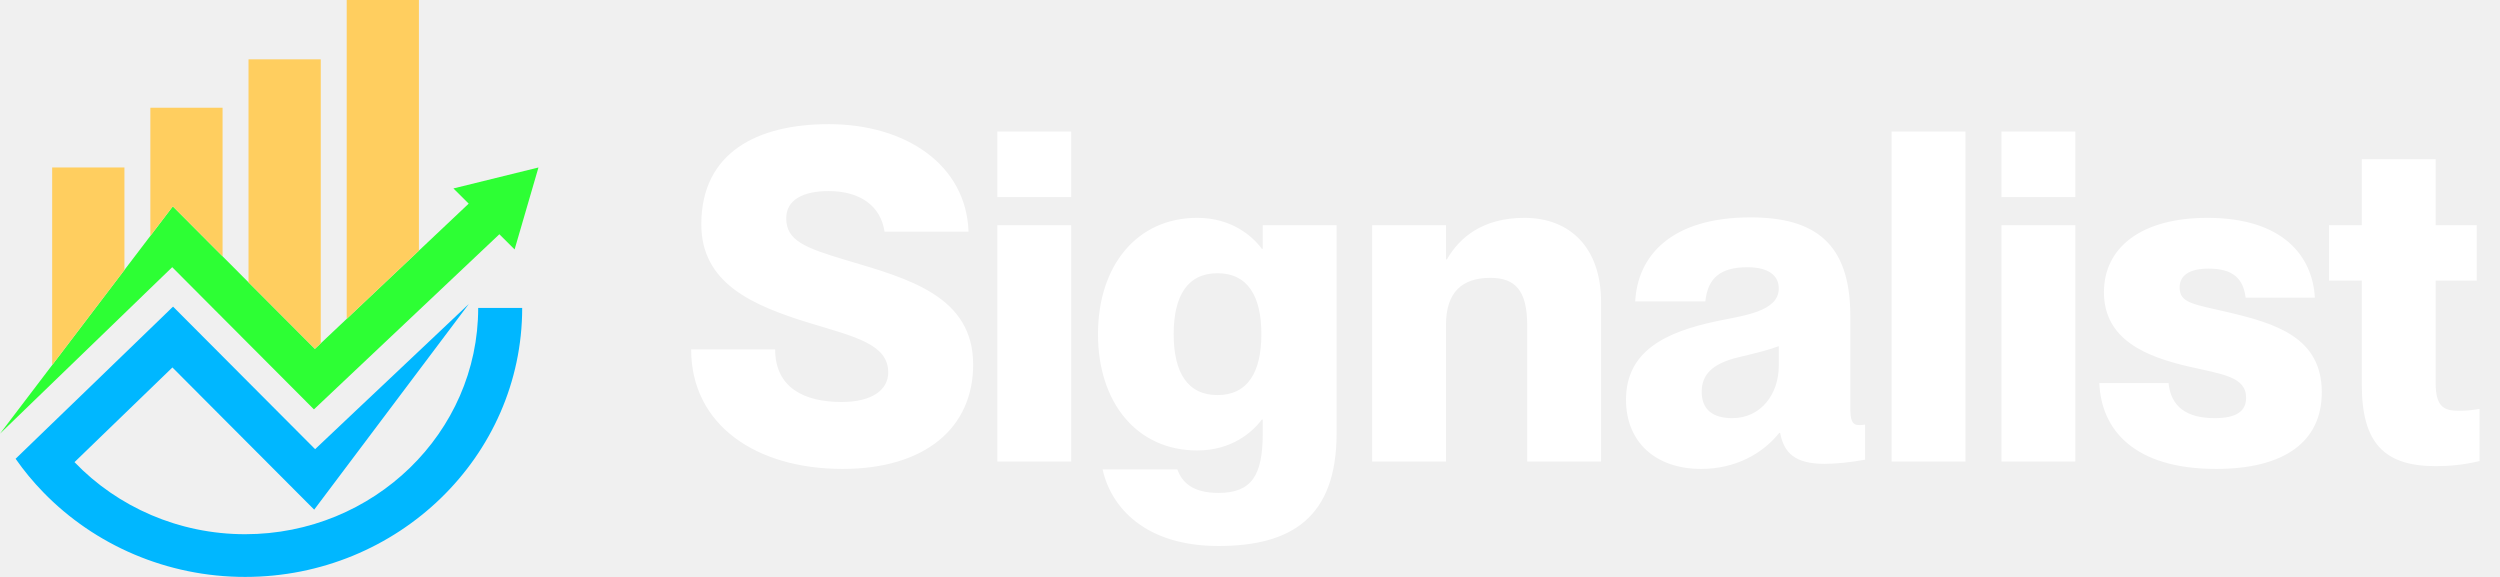
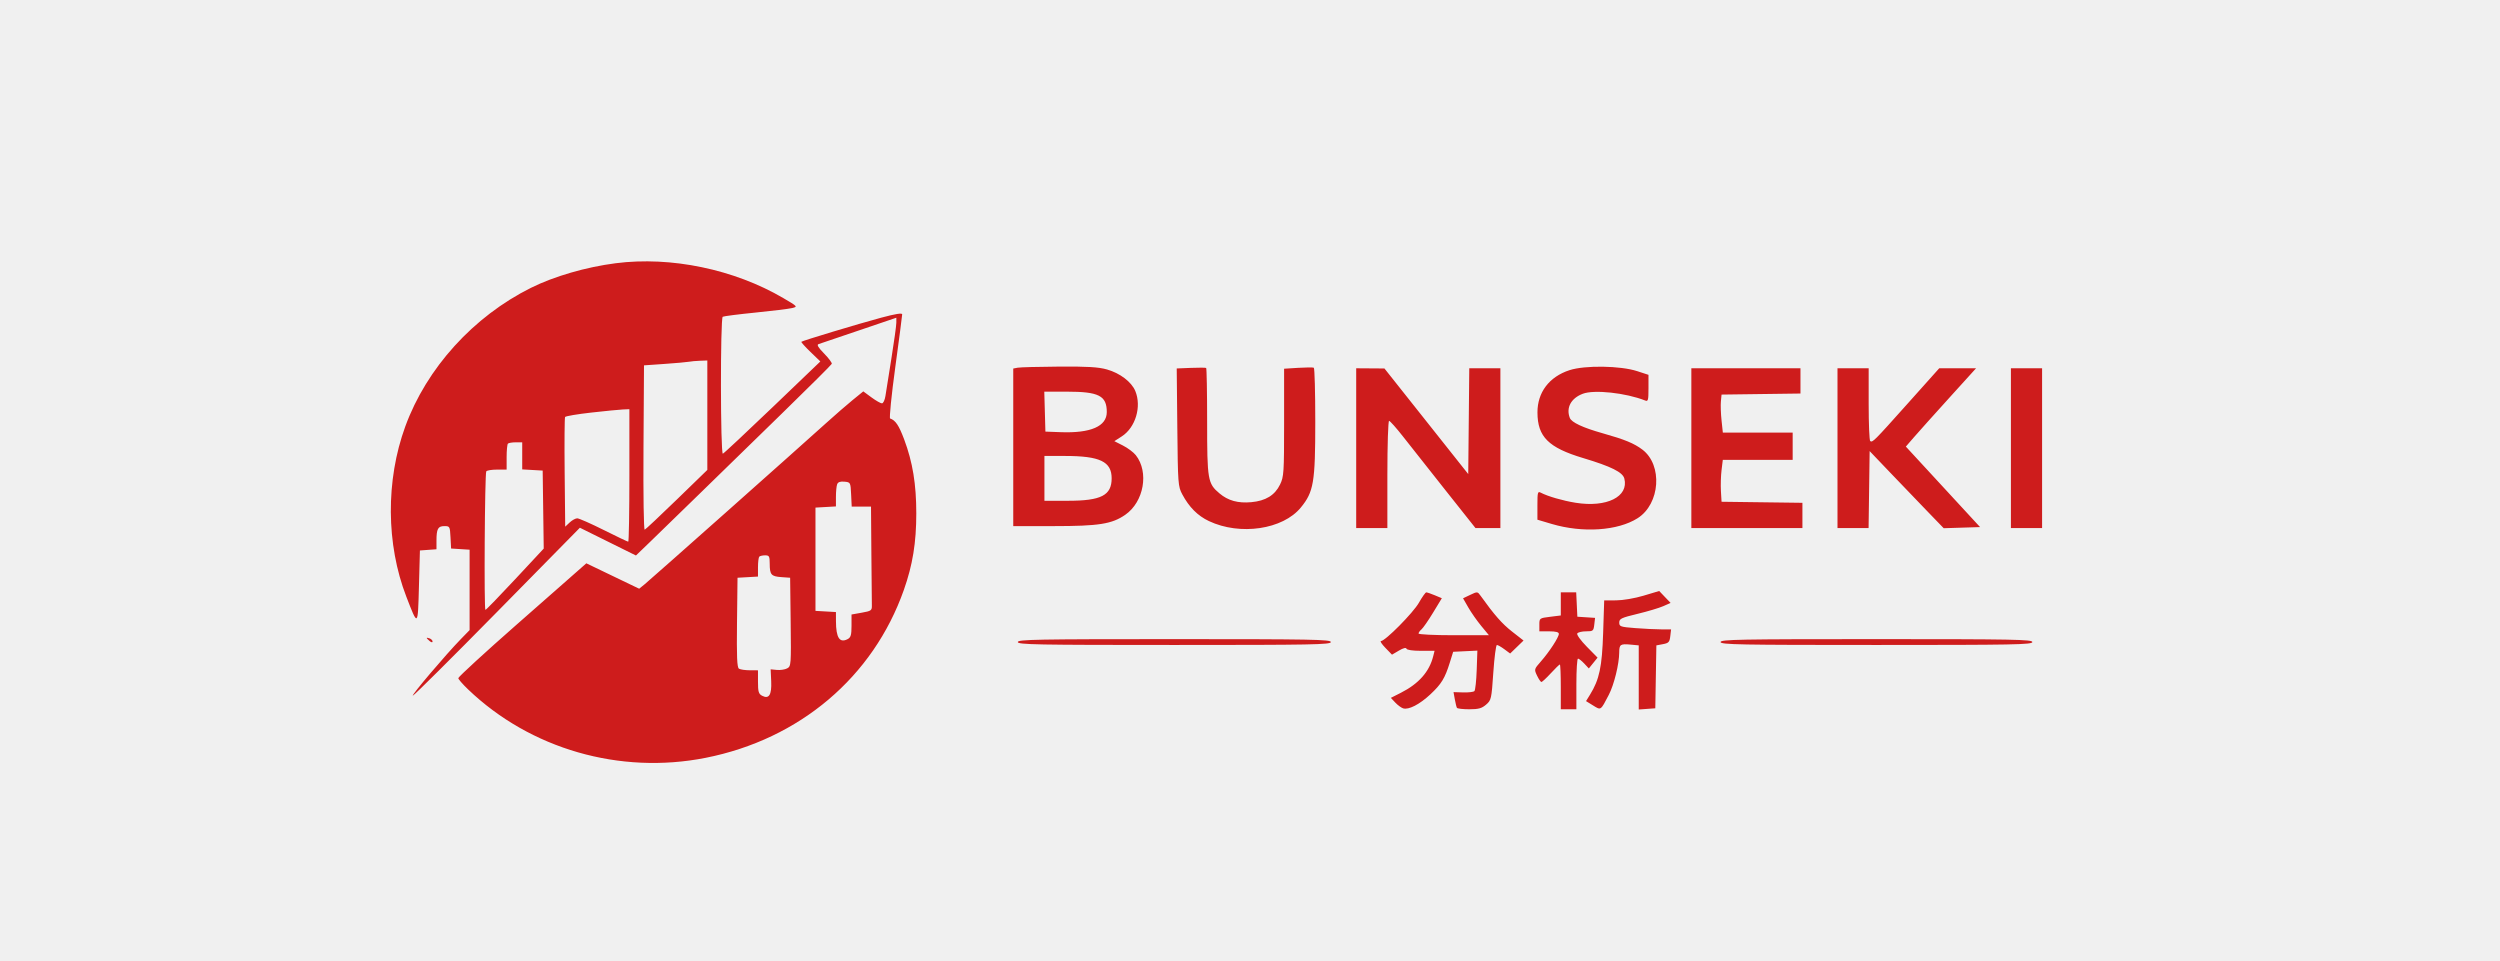
- <svg xmlns="http://www.w3.org/2000/svg" width="130" height="30" viewBox="0 0 130 30" fill="none">
-   <path d="M28 8.709L26.759 12.971L25.967 12.181L21.784 16.132L18.781 18.968L16.325 21.287L14.013 18.968L12.923 17.875L11.574 16.521L11.169 16.116L8.955 13.893L8.104 14.715L7.819 14.99L6.47 16.296L5.117 17.604L3.724 18.95L3.705 18.968L1.711 20.895L0 22.55L2.724 18.968L6.47 14.039L7.819 12.266L8.986 10.73L11.574 13.328L12.68 14.439L12.923 14.681L16.375 18.142L16.68 17.853L18.029 16.58L18.628 16.014L20.372 14.366L21.784 13.033L24.372 10.589L23.578 9.799L28 8.709Z" fill="#2DFF34" />
-   <path d="M6.47 8.709V14.039L2.724 18.968H2.713V8.709H6.47Z" fill="#FFCE5F" />
-   <path d="M27.154 16.014C27.154 23.726 20.692 30 12.745 30C8.69 30 4.918 28.346 2.252 25.599C1.726 25.059 1.244 24.477 0.811 23.856L2.467 22.256L5.13 19.686L5.871 18.968L6.47 18.39L7.819 17.085L8.117 16.797L8.821 16.116L8.934 16.003L8.936 16.005L8.999 15.945L11.574 18.528L12.693 19.652L16.386 23.357L18.639 21.227L20.385 19.58L21.032 18.968L21.784 18.258L24.383 15.802L16.338 26.502L11.18 21.33L8.966 19.108L8.117 19.928L5.13 22.816L3.874 24.031C6.119 26.37 9.311 27.779 12.745 27.779C19.429 27.779 24.866 22.502 24.866 16.014H27.154V16.014Z" fill="#00B7FF" />
-   <path d="M11.574 5.603V13.328L8.986 10.73L7.819 12.266V5.603H11.574Z" fill="#FFCE5F" />
-   <path d="M16.68 3.086V17.853L16.375 18.142L12.923 14.682V3.086H16.68Z" fill="#FFCE5F" />
-   <path d="M21.784 0V13.033L20.372 14.366L18.628 16.014L18.029 16.58V0H21.784Z" fill="#FFCE5F" />
-   <path d="M43.812 24.384C39.324 24.384 35.94 22.104 35.94 18.168H40.308C40.308 20.16 41.82 20.904 43.764 20.904C45.372 20.904 46.188 20.256 46.188 19.368C46.188 17.904 44.484 17.52 42.108 16.8C39.132 15.888 36.468 14.736 36.468 11.664C36.468 7.92 39.396 6.456 43.092 6.456C47.1 6.456 50.244 8.568 50.364 12.048H45.996C45.804 10.728 44.748 9.936 43.092 9.936C41.796 9.936 40.884 10.368 40.884 11.352C40.884 12.504 41.844 12.888 44.028 13.536C47.268 14.496 50.604 15.408 50.604 18.96C50.604 22.248 48.108 24.384 43.812 24.384ZM55.702 10.248H51.862V6.84H55.702V10.248ZM55.702 24H51.862V11.712H55.702V24ZM65.663 12.936V11.712H69.503V22.536C69.503 26.928 67.127 28.392 63.359 28.392C59.543 28.392 57.767 26.376 57.335 24.408H61.223C61.463 25.08 62.015 25.632 63.359 25.632C65.087 25.632 65.663 24.72 65.663 22.536V21.816H65.615C65.135 22.464 64.055 23.424 62.255 23.424C59.111 23.424 57.095 20.928 57.095 17.376C57.095 13.824 59.111 11.328 62.255 11.328C64.055 11.328 65.135 12.288 65.615 12.936H65.663ZM63.311 20.544C64.871 20.544 65.591 19.368 65.591 17.376C65.591 15.384 64.871 14.208 63.311 14.208C61.751 14.208 61.031 15.384 61.031 17.376C61.031 19.368 61.751 20.544 63.311 20.544ZM79.271 11.328C81.647 11.328 83.255 12.888 83.255 15.696V24H79.415V16.92C79.415 15.072 78.767 14.448 77.495 14.448C76.031 14.448 75.191 15.192 75.191 16.896V24H71.351V11.712H75.191V13.488H75.239C75.887 12.36 77.087 11.328 79.271 11.328ZM88.464 24.384C86.064 24.384 84.552 22.968 84.552 20.784C84.552 18.24 86.64 17.256 89.256 16.704C90.6 16.416 92.496 16.224 92.496 15C92.496 14.328 91.968 13.896 90.864 13.896C89.448 13.896 88.8 14.472 88.68 15.672H85.032C85.152 13.32 86.88 11.304 91.032 11.304C94.368 11.304 96.216 12.648 96.216 16.416V21.168C96.216 21.816 96.288 22.104 96.672 22.104C96.768 22.104 96.84 22.104 96.984 22.08V23.904C96.216 24.048 95.424 24.12 94.872 24.12C93.336 24.12 92.76 23.544 92.568 22.512H92.52C91.656 23.592 90.24 24.384 88.464 24.384ZM90.072 21.744C91.608 21.744 92.496 20.448 92.496 19.032V18C91.992 18.192 91.416 18.336 90.408 18.576C88.992 18.912 88.488 19.512 88.488 20.376C88.488 21.312 89.088 21.744 90.072 21.744ZM102.203 24H98.363V6.84H102.203V24ZM107.916 10.248H104.076V6.84H107.916V10.248ZM107.916 24H104.076V11.712H107.916V24ZM115.237 24.384C110.941 24.384 109.261 22.32 109.165 19.92H112.765C112.885 21.144 113.701 21.744 115.165 21.744C116.293 21.744 116.797 21.384 116.797 20.688C116.797 19.584 115.573 19.464 113.797 19.056C111.637 18.552 109.405 17.688 109.405 15.192C109.405 12.888 111.325 11.328 114.781 11.328C118.717 11.328 120.253 13.32 120.373 15.48H116.773C116.653 14.496 116.125 13.968 114.853 13.968C113.797 13.968 113.341 14.352 113.341 14.952C113.341 15.768 114.061 15.816 115.909 16.248C118.333 16.824 120.733 17.544 120.733 20.4C120.733 22.968 118.789 24.384 115.237 24.384ZM127.902 21.36C128.262 21.36 128.478 21.336 128.934 21.264V23.976C128.118 24.168 127.422 24.24 126.654 24.24C123.966 24.24 122.814 23.016 122.814 20.016V14.592H121.11V11.712H122.814V8.28H126.654V11.712H128.79V14.592H126.654V19.92C126.654 21.24 127.158 21.36 127.902 21.36Z" fill="white" />
+ <svg xmlns="http://www.w3.org/2000/svg" width="1283" height="493" viewBox="0 0 1283 493" version="1.1">
+   <path d="M 316 135.088 C 300.777 137.042, 284.387 141.797, 272.514 147.706 C 242.941 162.421, 218.919 188.917, 207.982 218.886 C 197.920 246.458, 198.117 279.254, 208.508 306.160 C 214.527 321.745, 214.437 321.816, 215 301 L 215.500 282.500 219.750 282.193 L 224 281.885 224 277.524 C 224 271.399, 224.754 270, 228.057 270 C 230.817 270, 230.909 270.169, 231.200 275.750 L 231.500 281.500 236.250 281.805 L 241 282.110 241 302.740 L 241 323.370 236.552 327.935 C 228.844 335.845, 210.885 357, 211.878 357 C 212.401 357, 231.901 337.613, 255.213 313.917 L 297.597 270.834 311.983 277.957 L 326.369 285.080 333.420 278.290 C 337.298 274.555, 348.803 263.371, 358.986 253.435 C 369.168 243.499, 388.525 224.632, 402 211.507 C 415.475 198.383, 426.664 187.232, 426.865 186.727 C 427.066 186.223, 425.300 183.844, 422.941 181.440 C 419.896 178.337, 419.065 176.934, 420.076 176.598 C 420.859 176.339, 430.163 173.185, 440.750 169.591 L 460 163.056 460 165.590 C 460 166.985, 458.870 175.185, 457.489 183.813 C 456.108 192.441, 454.719 201.188, 454.401 203.250 C 454.084 205.313, 453.277 207, 452.609 207 C 451.941 207, 449.515 205.618, 447.217 203.928 L 443.041 200.857 437.596 205.292 C 434.601 207.732, 428.404 213.115, 423.825 217.254 C 409.274 230.410, 333.848 297.404, 330.876 299.814 L 328.021 302.128 314.465 295.609 L 300.908 289.090 288.743 299.795 C 282.052 305.683, 271.161 315.259, 264.539 321.076 C 249.186 334.563, 235.582 347.047, 235.213 347.989 C 235.055 348.392, 237.305 351.001, 240.213 353.787 C 272.155 384.396, 318.130 397.641, 362.148 388.916 C 410.404 379.351, 448.096 347.425, 463.848 302.775 C 468.376 289.939, 470.241 278.483, 470.241 263.500 C 470.241 248.495, 468.389 237.191, 464.015 225.500 C 461.324 218.308, 459.565 215.688, 456.812 214.771 C 456.315 214.605, 457.504 202.776, 459.454 188.485 C 461.404 174.193, 463 161.969, 463 161.320 C 463 160.520, 459.542 161.071, 452.250 163.032 C 440.341 166.236, 411.820 174.846, 411.259 175.407 C 411.063 175.604, 413.174 177.955, 415.951 180.632 L 420.999 185.500 396.474 209 C 382.985 221.925, 371.510 232.650, 370.974 232.833 C 369.716 233.264, 369.641 163.340, 370.899 162.562 C 371.394 162.257, 378.931 161.292, 387.649 160.419 C 396.367 159.547, 404.848 158.505, 406.496 158.104 C 409.458 157.383, 409.408 157.326, 401.996 152.980 C 376.816 138.216, 344.315 131.454, 316 135.088 M 353.500 185.655 C 352.400 185.865, 346.775 186.366, 341 186.768 L 330.500 187.500 330.239 229.837 C 330.089 254.236, 330.355 272.031, 330.867 271.837 C 331.356 271.652, 338.786 264.675, 347.378 256.333 L 363 241.167 363 213.083 L 363 185 359.250 185.136 C 357.188 185.211, 354.600 185.444, 353.500 185.655 M 522.250 188.706 L 520 189.139 520 229.570 L 520 270 540.790 270 C 563.918 270, 570.636 268.935, 577.492 264.184 C 587.052 257.557, 589.749 242.307, 582.901 233.601 C 581.750 232.138, 578.801 229.921, 576.348 228.674 L 571.888 226.408 575.694 223.954 C 582.767 219.393, 585.965 208.638, 582.624 200.643 C 580.673 195.974, 574.743 191.472, 568.081 189.603 C 563.660 188.362, 558.090 188.031, 543.434 188.136 C 533.020 188.211, 523.487 188.467, 522.250 188.706 M 611.196 188.795 L 603.892 189.090 604.196 219.295 C 604.489 248.429, 604.580 249.650, 606.756 253.722 C 610.264 260.286, 614.659 264.694, 620.413 267.416 C 636.400 274.979, 658.339 271.745, 667.584 260.463 C 674.185 252.408, 675 247.571, 675 216.470 C 675 201.426, 674.663 188.938, 674.250 188.717 C 673.837 188.496, 670.237 188.521, 666.250 188.771 L 659 189.226 659 216.797 C 659 242.640, 658.870 244.637, 656.929 248.647 C 654.258 254.164, 649.551 257.049, 642.121 257.723 C 635.324 258.339, 630.268 256.938, 625.839 253.211 C 619.807 248.135, 619.500 246.351, 619.500 216.336 C 619.500 201.396, 619.275 189.021, 619 188.836 C 618.725 188.651, 615.213 188.633, 611.196 188.795 M 805.473 189.973 C 795.038 193.371, 788.983 201.372, 789.022 211.710 C 789.069 224.171, 794.653 229.731, 812.500 235.085 C 826.879 239.398, 832.799 242.351, 833.619 245.617 C 835.950 254.906, 824.557 260.565, 808.645 258.023 C 802.101 256.978, 794.298 254.723, 790.750 252.852 C 789.158 252.013, 789 252.597, 789 259.319 L 789 266.709 796.358 268.893 C 812.238 273.607, 830.239 272.405, 840.415 265.952 C 852.008 258.600, 853.390 238.682, 842.859 230.732 C 838.602 227.519, 833.778 225.532, 822.595 222.387 C 812.336 219.502, 806.514 216.783, 805.623 214.461 C 803.615 209.226, 806.237 204.370, 812.315 202.067 C 818.133 199.862, 834.393 201.621, 844.250 205.522 C 845.815 206.141, 846 205.481, 846 199.290 L 846 192.365 840.250 190.485 C 831.599 187.657, 813.407 187.389, 805.473 189.973 M 696 230 L 696 271 704 271 L 712 271 712 243.500 C 712 228.330, 712.395 216, 712.880 216 C 713.364 216, 716.627 219.667, 720.130 224.148 C 723.634 228.630, 733.410 241.005, 741.856 251.648 L 757.212 271 763.606 271 L 770 271 770 230 L 770 189 762.016 189 L 754.032 189 753.766 216.148 L 753.500 243.296 732 216.198 L 710.500 189.100 703.250 189.050 L 696 189 696 230 M 868 230 L 868 271 896.500 271 L 925 271 925 264.520 L 925 258.041 904.250 257.770 L 883.500 257.500 883.178 252 C 883 248.975, 883.145 244.137, 883.500 241.250 L 884.144 236 902.072 236 L 920 236 920 229 L 920 222 902.080 222 L 884.159 222 883.494 215.750 C 883.128 212.313, 882.979 207.925, 883.164 206 L 883.500 202.500 903.750 202.229 L 924 201.959 924 195.479 L 924 189 896 189 L 868 189 868 230 M 943 230 L 943 271 950.979 271 L 958.958 271 959.229 251.250 L 959.500 231.500 970 242.492 C 975.775 248.537, 984.327 257.443, 989.004 262.283 L 997.507 271.082 1006.842 270.791 L 1016.176 270.500 997.129 249.844 L 978.082 229.188 982.281 224.344 C 984.590 221.680, 992.696 212.637, 1000.295 204.250 L 1014.111 189 1004.661 189 L 995.212 189 978.890 207.250 C 961.584 226.602, 961.042 227.144, 959.798 226.375 C 959.359 226.104, 959 217.584, 959 207.441 L 959 189 951 189 L 943 189 943 230 M 1032 230 L 1032 271 1040 271 L 1048 271 1048 230 L 1048 189 1040 189 L 1032 189 1032 230 M 536.215 211.250 L 536.500 221.500 544.378 221.794 C 559.781 222.370, 568 218.782, 568 211.482 C 568 203.076, 563.939 201, 547.497 201 L 535.930 201 536.215 211.250 M 303.502 211.726 C 296.353 212.528, 290.278 213.549, 290.002 213.995 C 289.726 214.440, 289.627 227.289, 289.781 242.547 L 290.063 270.290 292.346 268.145 C 293.602 266.965, 295.354 266, 296.240 266 C 297.127 266, 303.245 268.700, 309.838 272 C 316.430 275.300, 322.089 278, 322.412 278 C 322.735 278, 323 262.700, 323 244 L 323 210 319.750 210.133 C 317.962 210.207, 310.651 210.923, 303.502 211.726 M 260.667 227.667 C 260.300 228.033, 260 231.183, 260 234.667 L 260 241 255.059 241 C 252.341 241, 249.864 241.411, 249.554 241.913 C 248.780 243.166, 248.348 313.001, 249.115 313 C 249.453 313, 256.324 305.920, 264.385 297.267 L 279.040 281.534 278.770 261.517 L 278.500 241.500 273.250 241.198 L 268 240.895 268 233.948 L 268 227 264.667 227 C 262.833 227, 261.033 227.300, 260.667 227.667 M 536 245.500 L 536 257 548.032 257 C 565.111 257, 570.500 254.236, 570.500 245.476 C 570.500 236.890, 564.470 234, 546.557 234 L 536 234 536 245.500 M 429.628 248.528 C 429.282 249.428, 429 252.353, 429 255.030 L 429 259.895 423.750 260.198 L 418.500 260.500 418.500 287 L 418.500 313.500 423.750 313.802 L 429 314.105 429.014 318.802 C 429.038 327.345, 430.917 330.185, 435.072 327.961 C 436.635 327.125, 437 325.834, 437 321.147 L 437 315.365 442.250 314.432 C 447.108 313.570, 447.495 313.295, 447.438 310.750 C 447.403 309.238, 447.291 297.200, 447.188 284 L 447 260 442.048 260 L 437.095 260 436.798 253.750 C 436.503 247.556, 436.472 247.497, 433.378 247.196 C 431.211 246.985, 430.063 247.393, 429.628 248.528 M 389.667 285.667 C 389.300 286.033, 389 288.485, 389 291.114 L 389 295.895 383.750 296.198 L 378.500 296.500 378.231 319.429 C 378.023 337.105, 378.252 342.543, 379.231 343.164 C 379.929 343.607, 382.413 343.976, 384.750 343.985 L 389 344 389 349.965 C 389 354.968, 389.333 356.108, 391.064 357.034 C 394.632 358.944, 396.096 356.635, 395.777 349.605 L 395.500 343.500 398.707 343.808 C 400.471 343.978, 402.842 343.620, 403.976 343.013 C 405.978 341.942, 406.030 341.252, 405.769 319.205 L 405.500 296.500 401.016 296.181 C 395.770 295.808, 395.036 294.960, 395.015 289.250 C 395.002 285.469, 394.743 285, 392.667 285 C 391.383 285, 390.033 285.300, 389.667 285.667 M 843.500 305.694 C 838.914 307.066, 832.891 308.096, 829.386 308.107 L 823.273 308.125 822.733 324.813 C 822.168 342.307, 820.802 348.730, 815.997 356.506 L 813.955 359.809 817.579 362.049 C 821.667 364.576, 821.375 364.772, 825.617 356.631 C 828.342 351.401, 830.954 340.789, 830.983 334.833 C 831.002 330.678, 831.562 330.310, 837.062 330.834 L 841 331.210 841 347.663 L 841 364.115 845.250 363.807 L 849.500 363.500 849.774 347.357 L 850.049 331.213 853.418 330.581 C 856.364 330.029, 856.838 329.513, 857.193 326.475 L 857.598 323 852.549 322.994 C 849.772 322.991, 843.788 322.699, 839.250 322.346 C 831.602 321.750, 831 321.542, 831 319.496 C 831 317.537, 832.055 317.034, 840.382 315.028 C 845.542 313.786, 851.470 312.016, 853.556 311.095 L 857.349 309.422 854.424 306.360 L 851.500 303.299 843.500 305.694 M 728.195 309.308 C 725.282 314.470, 710.899 329, 708.703 329 C 708.100 329, 709.130 330.570, 710.990 332.489 L 714.371 335.978 717.904 333.894 C 720.128 332.582, 721.572 332.215, 721.802 332.905 C 722.020 333.560, 724.991 334, 729.192 334 L 736.217 334 735.531 336.750 C 733.541 344.733, 728.102 350.887, 718.929 355.536 L 713.785 358.143 716.051 360.554 C 717.297 361.880, 719.112 363.218, 720.085 363.527 C 722.891 364.418, 728.531 361.519, 734.066 356.341 C 739.739 351.035, 741.534 348.098, 744.055 340 L 745.767 334.500 751.979 334.200 L 758.191 333.900 757.845 343.869 C 757.655 349.352, 757.124 354.212, 756.665 354.669 C 756.205 355.126, 753.606 355.432, 750.888 355.348 L 745.946 355.196 746.604 358.848 C 746.966 360.857, 747.455 362.837, 747.690 363.250 C 747.926 363.663, 750.766 364, 754.003 364 C 758.755 364, 760.420 363.543, 762.648 361.627 C 765.313 359.334, 765.440 358.771, 766.370 345.127 C 766.900 337.357, 767.727 331, 768.208 331 C 768.688 331, 770.415 331.986, 772.045 333.192 L 775.009 335.383 778.445 332.054 L 781.880 328.724 775.978 324.112 C 770.873 320.122, 766.873 315.572, 759.871 305.790 C 758.261 303.540, 758.201 303.534, 754.539 305.280 L 750.837 307.046 753.548 311.773 C 755.039 314.373, 758.028 318.637, 760.189 321.250 L 764.119 326 746.060 326 C 736.127 326, 728 325.605, 728 325.122 C 728 324.640, 728.674 323.685, 729.499 323.001 C 730.323 322.317, 733.013 318.438, 735.475 314.382 L 739.953 307.007 736.354 305.504 C 734.375 304.677, 732.404 304, 731.973 304 C 731.543 304, 729.843 306.389, 728.195 309.308 M 801 309.928 L 801 315.856 795.500 316.543 C 790.052 317.224, 790 317.262, 790 320.615 L 790 324 795 324 C 798.444 324, 800 324.406, 800 325.304 C 800 327.038, 795.120 334.527, 790.760 339.484 C 787.305 343.413, 787.278 343.515, 788.813 346.734 C 789.670 348.530, 790.680 350, 791.058 350 C 791.436 350, 793.612 347.975, 795.893 345.500 C 798.175 343.025, 800.257 341, 800.521 341 C 800.784 341, 801 346.175, 801 352.500 L 801 364 805 364 L 809 364 809 351 C 809 343.850, 809.372 338, 809.826 338 C 810.280 338, 811.718 339.135, 813.021 340.522 L 815.390 343.044 817.630 340.272 L 819.870 337.500 814.315 331.849 C 811.236 328.718, 809.062 325.708, 809.439 325.099 C 809.812 324.495, 811.842 324, 813.950 324 C 817.574 324, 817.803 323.813, 818.184 320.546 L 818.588 317.093 814.044 316.796 L 809.500 316.500 809.202 310.250 L 808.905 304 804.952 304 L 801 304 801 309.928 M 219 327.409 C 219 327.599, 219.675 328.315, 220.500 329 C 221.365 329.718, 222 329.815, 222 329.229 C 222 328.671, 221.325 327.955, 220.500 327.638 C 219.675 327.322, 219 327.219, 219 327.409 M 522.333 329.500 C 522.333 330.821, 531.926 331, 602.667 331 C 673.407 331, 683 330.821, 683 329.500 C 683 328.179, 673.407 328, 602.667 328 C 531.926 328, 522.333 328.179, 522.333 329.500 M 883 329.500 C 883 330.821, 892.556 331, 963 331 C 1033.444 331, 1043 330.821, 1043 329.500 C 1043 328.179, 1033.444 328, 963 328 C 892.556 328, 883 328.179, 883 329.500" stroke="none" fill="#ce1c1c" fill-rule="evenodd" />
</svg>
